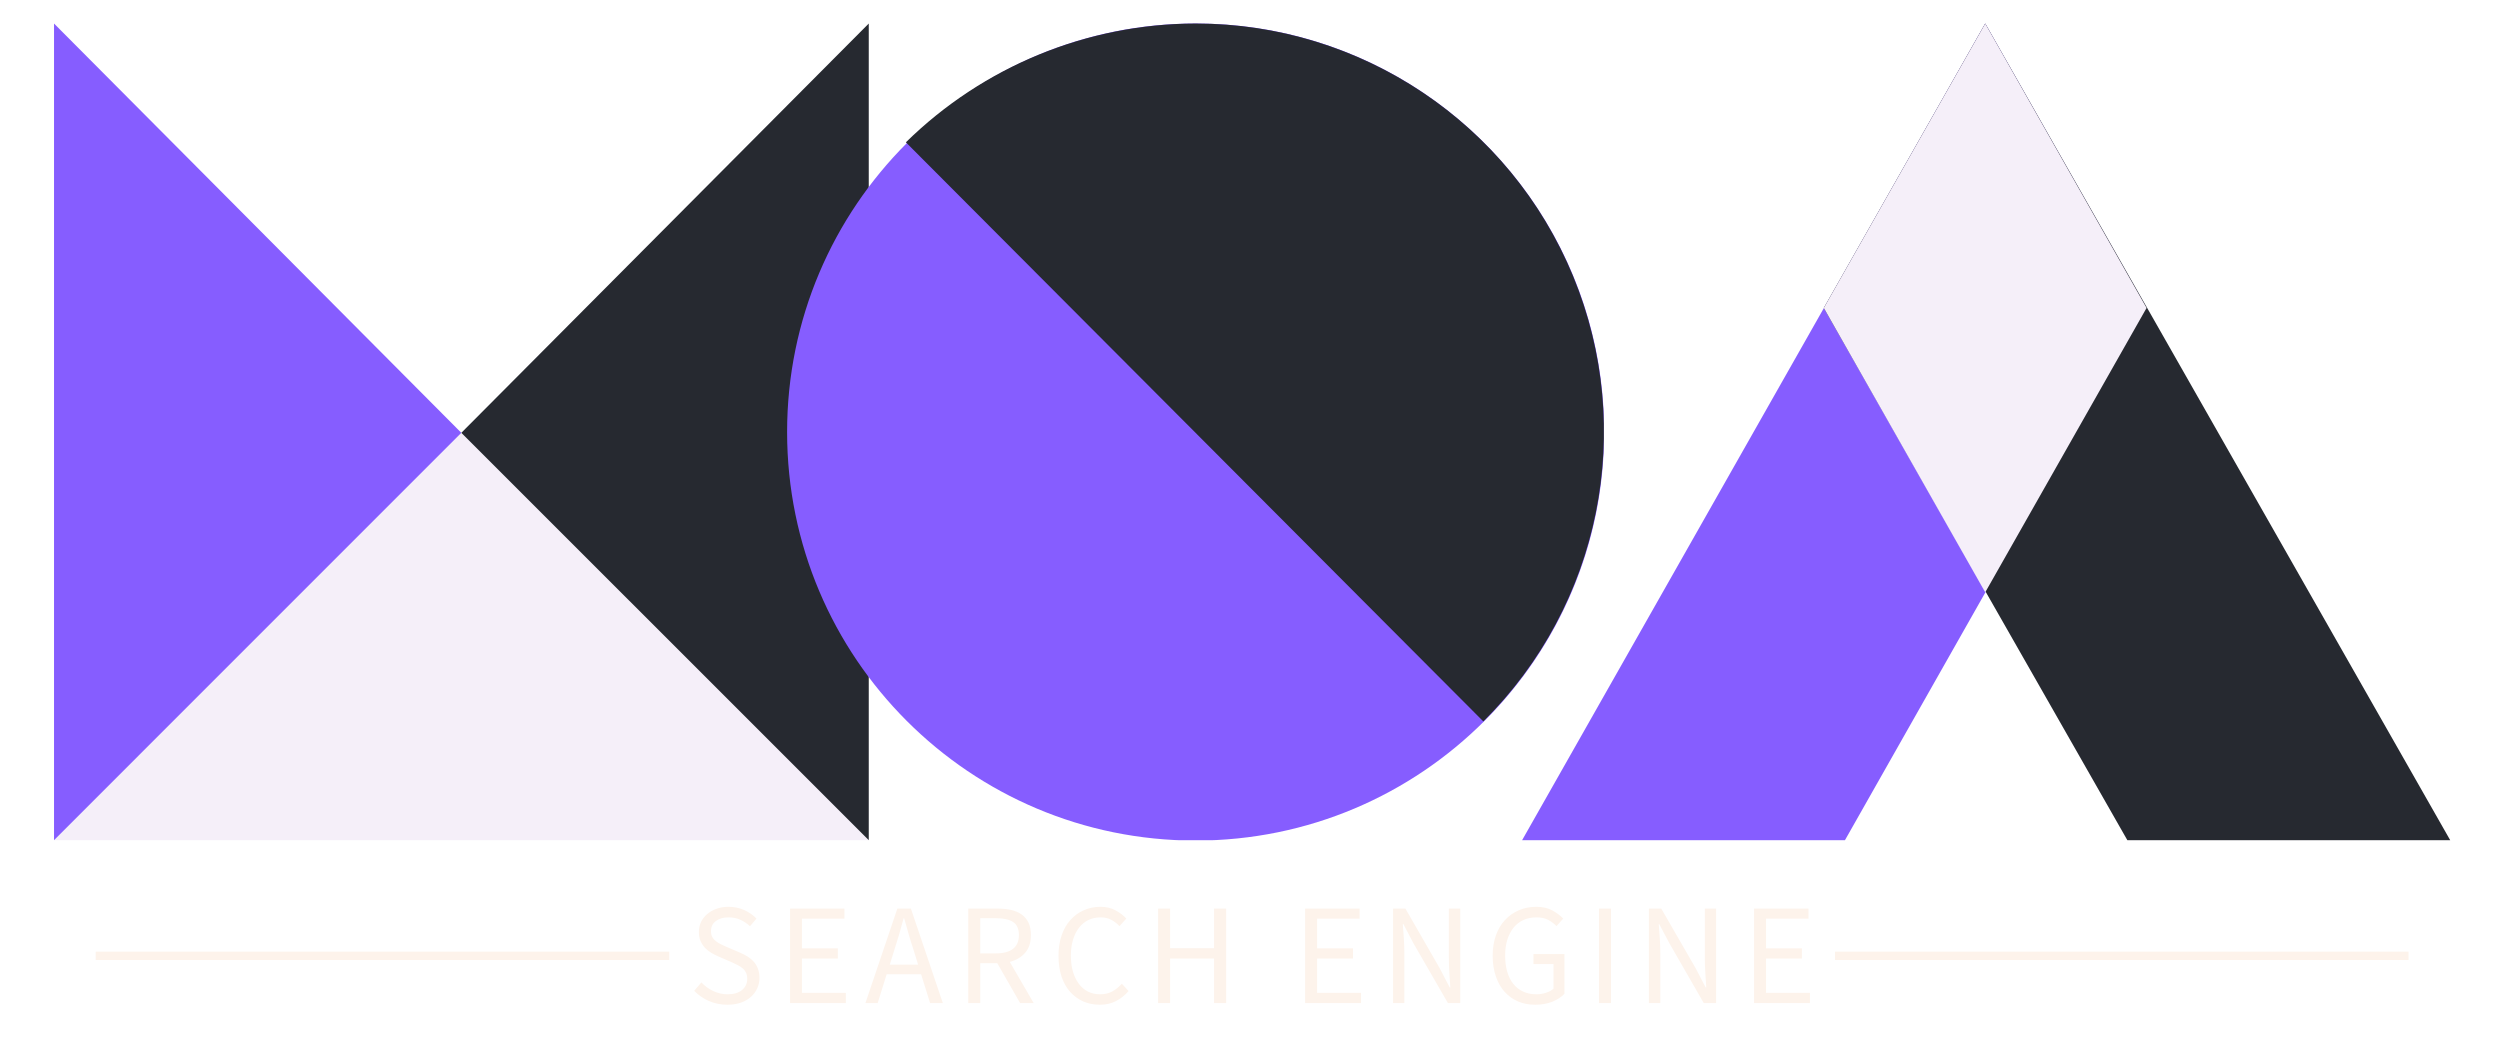
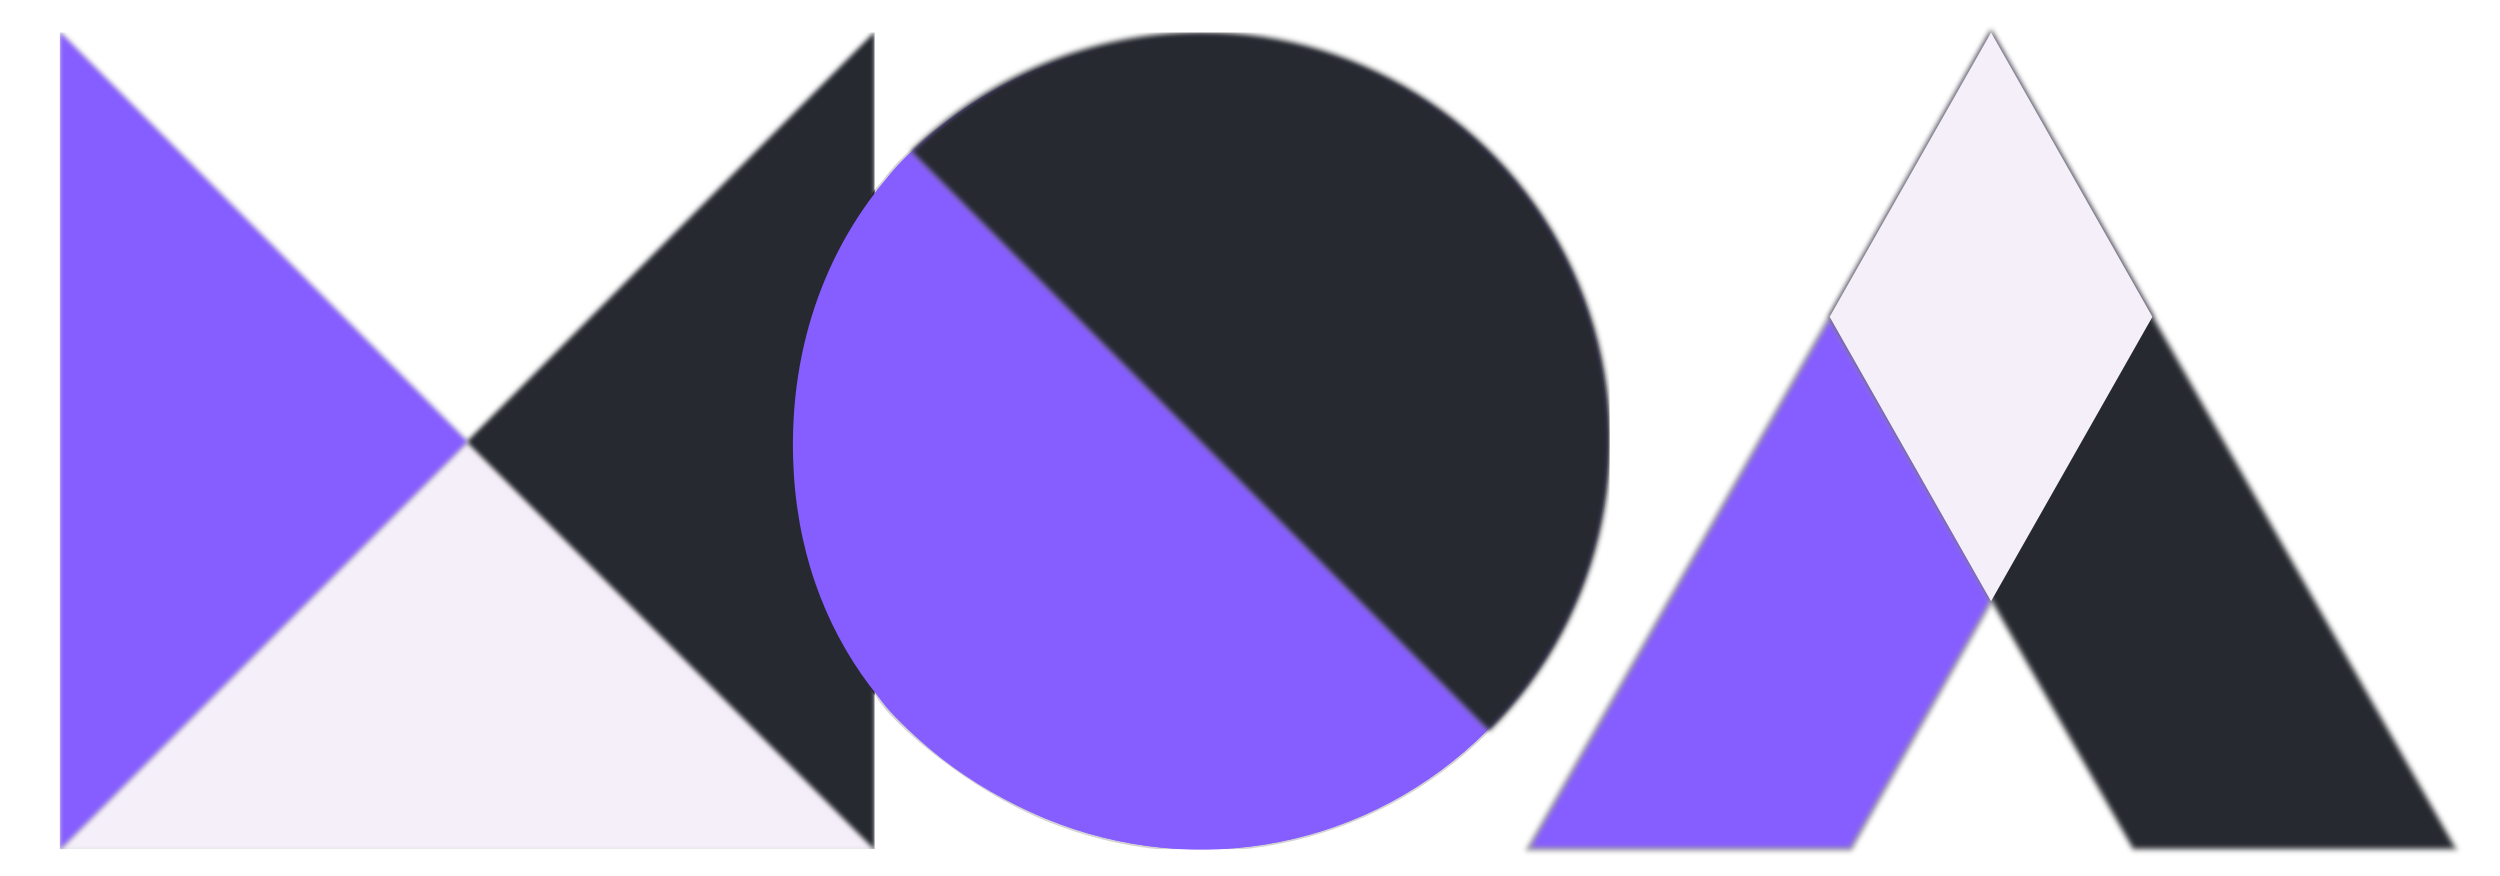
- <svg xmlns="http://www.w3.org/2000/svg" data-v-6805eed4="" version="1.0" width="300" height="125" viewBox="0 0 300 125" preserveAspectRatio="xMidYMid" color-interpolation-filters="sRGB" id="svg86">
-   <g data-v-6805eed4="" fill="#e69b41" class="iconlettersvg-g iconlettersvg" transform="translate(6.482718,2.823457)" id="g82">
-     <g id="g68">
-       <g class="tp-name" id="g66">
-         <g transform="scale(1.96)" id="g64">
-           <g id="g24">
-             <g class="name-imagesvg" id="g22">
-               <g id="g20">
-                 <rect fill="#e69b41" fill-opacity="0" stroke-width="2" x="0" y="0" width="49.882" height="50" class="image-rect" id="rect6" />
-                 <svg x="0" y="0" width="49.882" height="50" filtersec="colorsb7657958153" class="image-svg-svg primary" style="overflow:visible" version="1.1" id="svg18">
-                   <svg viewBox="0 0 127.14 127.44" version="1.1" id="svg16" width="100%" height="100%">
-                     <path fill="#fdf3eb" d="M 127.14,127.44 63.56,63.87 0,127.44 Z" id="path10" style="fill:#f5eff9;fill-opacity:1" />
-                     <path fill="#e69b41" d="M 127.14,127.44 V 0 L 63.56,63.87 Z" id="path12" style="fill:#262930;fill-opacity:1" />
-                     <path fill="#fdf3eb" d="M 0,0 V 127.44 L 63.56,63.87 Z" id="path14" style="fill:#865dff;fill-opacity:1" />
+ <svg xmlns="http://www.w3.org/2000/svg" width="300" height="105" color-interpolation-filters="sRGB" data-v-6805eed4="" preserveAspectRatio="xMidYMid" version="1.0" viewBox="0 0 300 105">
+   <g class="iconlettersvg-g iconlettersvg" transform="translate(3.1206 3.1285)" fill="#e69b41" data-v-6805eed4="">
+     <g transform="translate(4.0616 .7652)">
+       <g class="tp-name">
+         <g transform="scale(1.96)">
+           <g style="mix-blend-mode:normal;paint-order:stroke fill markers">
+             <g style="paint-order:stroke fill markers">
+               <g class="name-imagesvg" style="paint-order:stroke fill markers">
+                 <g style="paint-order:stroke fill markers">
+                   <rect class="image-rect" width="49.882" height="50" fill="#e69b41" fill-opacity="0" stroke-width="2" style="paint-order:stroke fill markers" />
+                   <svg class="image-svg-svg primary" width="49.882" height="50" overflow="visible" style="paint-order:stroke fill markers" filtersec="colorsb7657958153" version="1.1">
+                     <svg stroke-opacity=".426" stroke-width="2.809" style="paint-order:stroke fill markers" version="1.1" viewBox="0 0 127.14 127.44">
+                       <g stroke="#999" stroke-opacity=".426" stroke-width=".65">
+                         <path d="M 127.14,127.44 63.56,63.87 0,127.44 Z" fill="#f5eff9" filter="url(#filter40)" style="paint-order:stroke fill markers" />
+                         <path d="M 127.14,127.44 V 0 L 63.56,63.87 Z" fill="#262930" filter="url(#filter39)" style="paint-order:stroke fill markers" />
+                         <path d="m0 0v127.44l63.56-63.57z" fill="#865dff" filter="url(#filter41)" style="paint-order:stroke fill markers" />
+                       </g>
+                     </svg>
                  </svg>
-                 </svg>
+                 </g>
+               </g>
+             </g>
+             <g transform="translate(44.882)" style="paint-order:stroke fill markers">
+               <g class="name-imagesvg" style="paint-order:stroke fill markers">
+                 <g style="paint-order:stroke fill markers">
+                   <rect class="image-rect" width="50" height="50" fill="#e69b41" fill-opacity="0" stroke-width="2" style="paint-order:stroke fill markers" />
+                   <svg class="image-svg-svg primary" width="50" height="50" overflow="visible" style="paint-order:stroke fill markers" filtersec="colorsb4757034354" version="1.1">
+                     <svg stroke-opacity=".426" stroke-width="2.908" style="paint-order:stroke fill markers" version="1.1" viewBox="0 0 131.94 131.94">
+                       <g>
+                         <path transform="translate(-1.0333e-6)" d="m66 0.668c26.694 0 50.447 15.412 60.662 40.074 10.215 24.662 4.492 53.048-14.384 71.924-18.876 18.876-46.874 24.524-71.536 14.309-3.98-1.649-8.661-4.17-12.983-7.143-7.825-5.382-14.576-11.823-14.576-14.255l-0.007-79.152c-7.2e-5 -0.771 0.911-1.396 1.786-2.587 8.17-11.112 32.191-23.171 51.038-23.171z" fill="#865dff" filter="url(#filter38)" stroke="#999" stroke-opacity=".426" stroke-width=".673" style="mix-blend-mode:normal;paint-order:stroke fill markers" />
+                         <path transform="translate(-1.0333e-6)" d="m13.194 25.379-25.685 40.59 25.685 41.113z" fill="#262930" style="mix-blend-mode:normal;paint-order:stroke fill markers" />
+                         <path transform="translate(-1.0333e-6)" d="m65.97 0.742c26.694 0 50.274 15.456 60.489 40.118 10.215 24.662 4.567 53.048-14.309 71.924-18.876 18.876-46.746 24.406-71.408 14.191-24.662-10.215-40.968-31.662-40.743-60.976 0.294-38.335 29.519-65.258 65.97-65.258z" fill="#865dff" style="mix-blend-mode:normal;paint-order:stroke fill markers" />
+                         <path d="m66 0a65.95 65.95 0 0 1 46.48 112.75l-93.29-93.56a67 67 0 0 1 46.81-19.19z" fill="#262930" filter="url(#filter37)" stroke="#999" stroke-opacity=".426" stroke-width=".673" style="paint-order:stroke fill markers" />
+                       </g>
+                     </svg>
+                   </svg>
+                 </g>
              </g>
            </g>
          </g>
-           <g transform="translate(44.8823)" id="g42">
-             <g class="name-imagesvg" id="g40">
-               <g id="g38">
-                 <rect fill="#e69b41" fill-opacity="0" stroke-width="2" x="0" y="0" width="50" height="50" class="image-rect" id="rect26" />
-                 <svg x="0" y="0" width="50" height="50" filtersec="colorsb4757034354" class="image-svg-svg primary" style="overflow:visible" version="1.1" id="svg36">
-                   <svg viewBox="0 0 131.94 131.94" version="1.1" id="svg34" width="100%" height="100%">
-                     <path d="M 66,0 A 66,66 0 1 1 0,66 66,66 0 0 1 66,0 Z" fill="#fdf3eb" id="path30" style="fill:#865dff;fill-opacity:1" />
-                     <path d="m 66,0 a 65.95,65.95 0 0 1 46.48,112.75 L 19.19,19.19 A 67,67 0 0 1 66,0 Z" fill="#e69b41" id="path32" style="fill:#262930;fill-opacity:1" />
-                   </svg>
+           <g transform="translate(89.882)">
+             <g class="name-imagesvg">
+               <rect class="image-rect" width="0" height="0" fill="#e69b41" fill-opacity="0" stroke-width="2" />
+               <svg class="image-svg-svg primary" width="56.823" height="50" overflow="visible" filtersec="colorsb9114772040" version="1.1">
+                 <svg overflow="visible" version="1.1" viewBox="0 0 144.83 127.44">
+                   <g>
+                     <path d="m0 127.44h50.38l47.07-83.06-25.18-44.38z" fill="#865dff" filter="url(#filter42)" stroke="#999" stroke-width=".52" />
+                     <path d="m144.83 127.44h-50.38l-47.37-83.06 25.19-44.38z" fill="#262930" filter="url(#filter43)" stroke="#999" stroke-width=".39" />
+                     <path d="M 72.27,88.76 97.45,44.38 72.27,0 47.08,44.38 Z" fill="#f5eff9" image-rendering="auto" />
+                   </g>
                </svg>
-               </g>
-             </g>
-           </g>
-           <g transform="translate(89.8823)" id="g62">
-             <g class="name-imagesvg" id="g60">
-               <g id="g58">
-                 <rect fill="#e69b41" fill-opacity="0" stroke-width="2" x="0" y="0" width="56.823" height="50" class="image-rect" id="rect44" />
-                 <svg x="0" y="0" width="56.823" height="50" filtersec="colorsb9114772040" class="image-svg-svg primary" style="overflow:visible" version="1.1" id="svg56">
-                   <svg viewBox="0 0 144.83 127.44" version="1.1" id="svg54" width="100%" height="100%">
-                     <path fill="#fdf3eb" d="M 0,127.44 H 50.38 L 97.45,44.38 72.27,0 Z" id="path48" style="fill:#865dff;fill-opacity:1" />
-                     <path fill="#e69b41" d="M 144.83,127.44 H 94.45 L 47.08,44.38 72.27,0 Z" id="path50" style="fill:#262930;fill-opacity:1" />
-                     <path fill="#e69b41" d="M 72.27,88.76 97.45,44.38 72.27,0 47.08,44.38 Z" id="path52" style="fill:#f5eff9;fill-opacity:1;image-rendering:auto" />
-                   </svg>
-                 </svg>
-               </g>
+               </svg>
            </g>
          </g>
        </g>
      </g>
    </g>
-     <g data-gra="path-slogan" fill-rule="" class="tp-slogan" fill="#fdf3eb" transform="translate(5,106)" id="g80">
-       <rect x="0" height="1" y="5.375" width="68.825" id="rect70" />
-       <rect height="1" y="5.375" width="68.825" x="208.717" id="rect72" />
-       <g transform="translate(71.82541)" id="g78">
-         <g transform="scale(1.44)" id="g76">
-           <path d="m 0.5,-1.02 0.6,-0.7 q 0.42,0.45 0.99,0.72 0.57,0.27 1.19,0.27 v 0 q 0.78,0 1.21,-0.36 0.43,-0.35 0.43,-0.93 v 0 q 0,-0.3 -0.1,-0.51 Q 4.72,-2.74 4.54,-2.89 4.37,-3.04 4.13,-3.16 3.89,-3.28 3.61,-3.41 v 0 L 2.48,-3.9 Q 2.21,-4.02 1.92,-4.19 1.63,-4.36 1.4,-4.6 1.18,-4.84 1.03,-5.17 0.89,-5.5 0.89,-5.93 v 0 q 0,-0.44 0.18,-0.83 0.19,-0.38 0.52,-0.66 0.33,-0.28 0.78,-0.44 0.45,-0.16 0.99,-0.16 v 0 q 0.71,0 1.31,0.27 0.6,0.27 1.02,0.71 v 0 L 5.15,-6.4 Q 4.79,-6.74 4.35,-6.94 3.91,-7.14 3.36,-7.14 v 0 q -0.66,0 -1.06,0.31 -0.4,0.3 -0.4,0.84 v 0 q 0,0.29 0.11,0.49 0.11,0.2 0.31,0.35 0.19,0.15 0.42,0.26 0.22,0.11 0.46,0.21 v 0 l 1.12,0.48 q 0.34,0.14 0.64,0.33 0.3,0.19 0.51,0.43 0.22,0.25 0.34,0.58 0.13,0.33 0.13,0.76 v 0 q 0,0.47 -0.19,0.88 -0.18,0.4 -0.53,0.71 Q 4.87,-0.2 4.38,-0.03 3.89,0.14 3.26,0.14 v 0 Q 2.44,0.14 1.73,-0.17 1.02,-0.48 0.5,-1.02 Z M 8.49,0 v -7.87 h 4.53 v 0.84 H 9.48 v 2.47 h 2.99 v 0.85 H 9.48 v 2.86 h 3.66 V 0 Z m 8.31,-3.2 h 2.36 L 18.79,-4.4 Q 18.57,-5.06 18.38,-5.72 18.19,-6.37 18,-7.06 v 0 h -0.05 q -0.18,0.69 -0.37,1.34 -0.2,0.66 -0.41,1.32 v 0 z M 20.16,0 19.41,-2.4 H 16.54 L 15.79,0 h -1.02 l 2.66,-7.87 h 1.13 L 21.22,0 Z m 4.18,-7.07 v 2.93 h 1.32 q 0.92,0 1.41,-0.38 0.49,-0.38 0.49,-1.14 v 0 q 0,-0.78 -0.49,-1.1 -0.49,-0.31 -1.41,-0.31 v 0 z M 28.79,0 h -1.13 l -1.9,-3.32 H 24.34 V 0 h -1 v -7.87 h 2.46 q 0.6,0 1.11,0.11 0.51,0.12 0.88,0.38 0.36,0.26 0.57,0.68 0.2,0.42 0.2,1.04 v 0 q 0,0.92 -0.48,1.47 -0.48,0.55 -1.28,0.76 v 0 z m 2.07,-3.94 v 0 q 0,-0.94 0.26,-1.7 0.26,-0.76 0.73,-1.28 0.47,-0.53 1.11,-0.81 0.64,-0.29 1.4,-0.29 v 0 q 0.72,0 1.26,0.3 0.54,0.29 0.89,0.68 v 0 l -0.57,0.63 q -0.31,-0.33 -0.69,-0.53 -0.37,-0.2 -0.88,-0.2 v 0 q -0.56,0 -1.02,0.22 -0.45,0.22 -0.78,0.64 -0.32,0.41 -0.5,1 -0.18,0.59 -0.18,1.32 v 0 q 0,0.74 0.17,1.34 0.18,0.59 0.49,1.01 0.31,0.42 0.76,0.65 0.45,0.23 1.01,0.23 v 0 q 0.58,0 1.01,-0.23 0.42,-0.23 0.81,-0.65 v 0 L 36.7,-1 q -0.47,0.54 -1.06,0.84 -0.58,0.3 -1.34,0.3 v 0 q -0.74,0 -1.37,-0.27 -0.63,-0.28 -1.1,-0.8 -0.46,-0.52 -0.72,-1.28 -0.25,-0.77 -0.25,-1.73 z M 39.16,0 v -7.87 h 1 v 3.3 h 3.66 v -3.3 h 1.01 V 0 H 43.82 V -3.71 H 40.16 V 0 Z m 12.25,0 v -7.87 h 4.54 v 0.84 h -3.54 v 2.47 h 2.99 v 0.85 h -2.99 v 2.86 h 3.66 V 0 Z m 7.33,0 v -7.87 h 1.03 l 2.84,4.94 0.85,1.63 h 0.05 Q 63.48,-1.9 63.43,-2.54 63.39,-3.18 63.39,-3.8 v 0 -4.07 h 0.95 V 0 H 63.31 L 60.45,-4.96 59.6,-6.58 h -0.05 q 0.05,0.6 0.09,1.22 0.04,0.62 0.04,1.24 v 0 V 0 Z m 8.3,-3.94 v 0 q 0,-0.94 0.27,-1.7 0.27,-0.76 0.76,-1.28 0.49,-0.53 1.15,-0.81 0.66,-0.29 1.45,-0.29 v 0 q 0.81,0 1.36,0.31 0.55,0.31 0.89,0.67 v 0 l -0.56,0.63 q -0.3,-0.31 -0.69,-0.52 -0.39,-0.21 -0.99,-0.21 v 0 q -0.6,0 -1.08,0.22 -0.48,0.22 -0.82,0.64 -0.33,0.41 -0.52,1 -0.18,0.59 -0.18,1.32 v 0 q 0,0.74 0.17,1.34 0.17,0.59 0.5,1.01 0.33,0.42 0.82,0.65 0.49,0.23 1.12,0.23 v 0 q 0.42,0 0.8,-0.13 0.38,-0.12 0.62,-0.34 v 0 -2.05 h -1.67 v -0.83 h 2.58 v 3.31 q -0.38,0.4 -1.01,0.66 -0.63,0.25 -1.43,0.25 v 0 q -0.78,0 -1.42,-0.27 -0.65,-0.28 -1.12,-0.8 -0.47,-0.52 -0.73,-1.28 -0.27,-0.77 -0.27,-1.73 z M 75.9,0 v -7.87 h 1 V 0 Z m 4.16,0 v -7.87 h 1.03 l 2.85,4.94 0.85,1.63 h 0.05 Q 84.8,-1.9 84.76,-2.54 84.72,-3.18 84.72,-3.8 v 0 -4.07 h 0.94 V 0 h -1.03 l -2.85,-4.96 -0.86,-1.62 h -0.04 q 0.04,0.6 0.09,1.22 0.04,0.62 0.04,1.24 v 0 V 0 Z m 8.76,0 v -7.87 h 4.54 v 0.84 h -3.54 v 2.47 h 2.99 v 0.85 h -2.99 v 2.86 h 3.66 V 0 Z" transform="translate(-0.504,8.016)" id="path74" />
-         </g>
-       </g>
-     </g>
  </g>
-   <defs v-gra="od" id="defs84" />
+   <defs v-gra="od">
+     <filter id="filter37" x="-.013" y="-.012" width="1.024" height="1.024" color-interpolation-filters="sRGB">
+       <feGaussianBlur stdDeviation="0.401" />
+     </filter>
+     <filter id="filter38" x="-.003" y="-.003" width="1.006" height="1.005" color-interpolation-filters="sRGB">
+       <feGaussianBlur stdDeviation="0.001 0" />
+     </filter>
+     <filter id="filter39" x="-.02" y="-.013" width="1.038" height="1.025" color-interpolation-filters="sRGB">
+       <feGaussianBlur stdDeviation="0.337" />
+     </filter>
+     <filter id="filter40" x="-.013" y="-.02" width="1.025" height="1.038" color-interpolation-filters="sRGB">
+       <feGaussianBlur stdDeviation="0.336" />
+     </filter>
+     <filter id="filter41" x="-.018" y="-.013" width="1.038" height="1.025" color-interpolation-filters="sRGB">
+       <feGaussianBlur stdDeviation="0.337" />
+     </filter>
+     <filter id="filter42" x="-.014" y="-.012" width="1.027" height="1.021" color-interpolation-filters="sRGB">
+       <feGaussianBlur stdDeviation="0.397" />
+     </filter>
+     <filter id="filter43" x="-.012" y="-.011" width="1.025" height="1.02" color-interpolation-filters="sRGB">
+       <feGaussianBlur stdDeviation="0.397" />
+     </filter>
+   </defs>
</svg>
